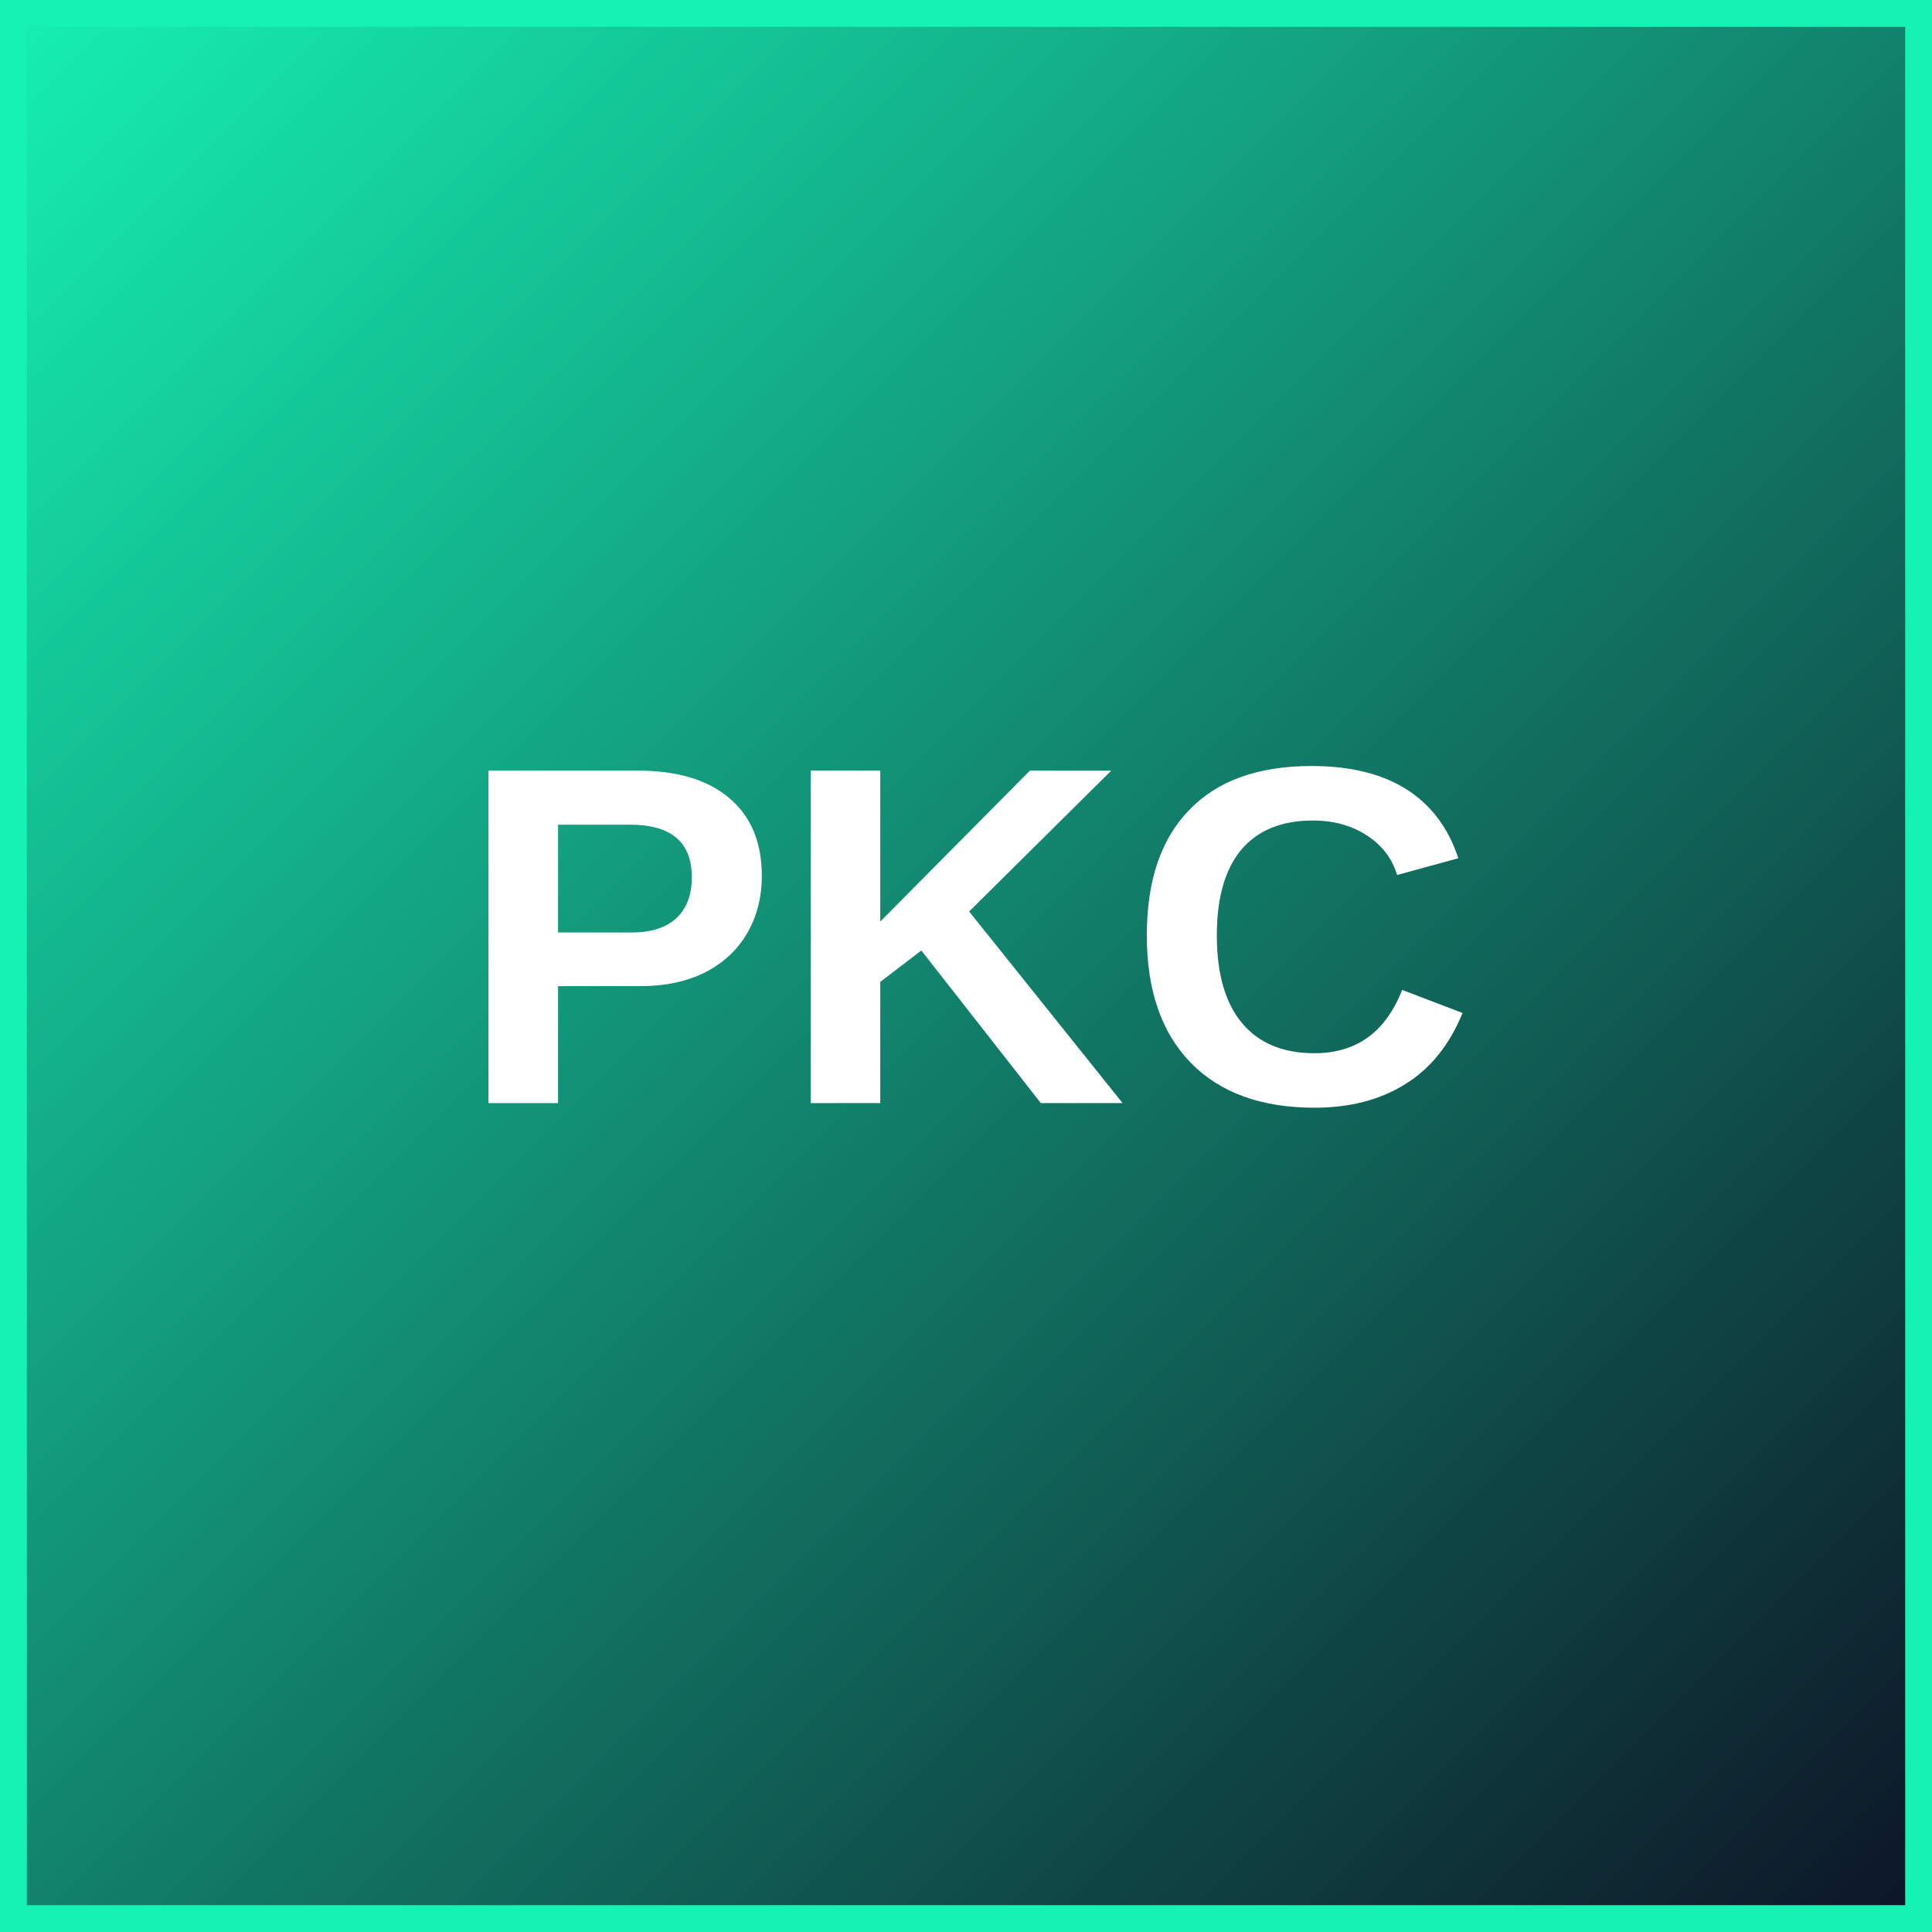
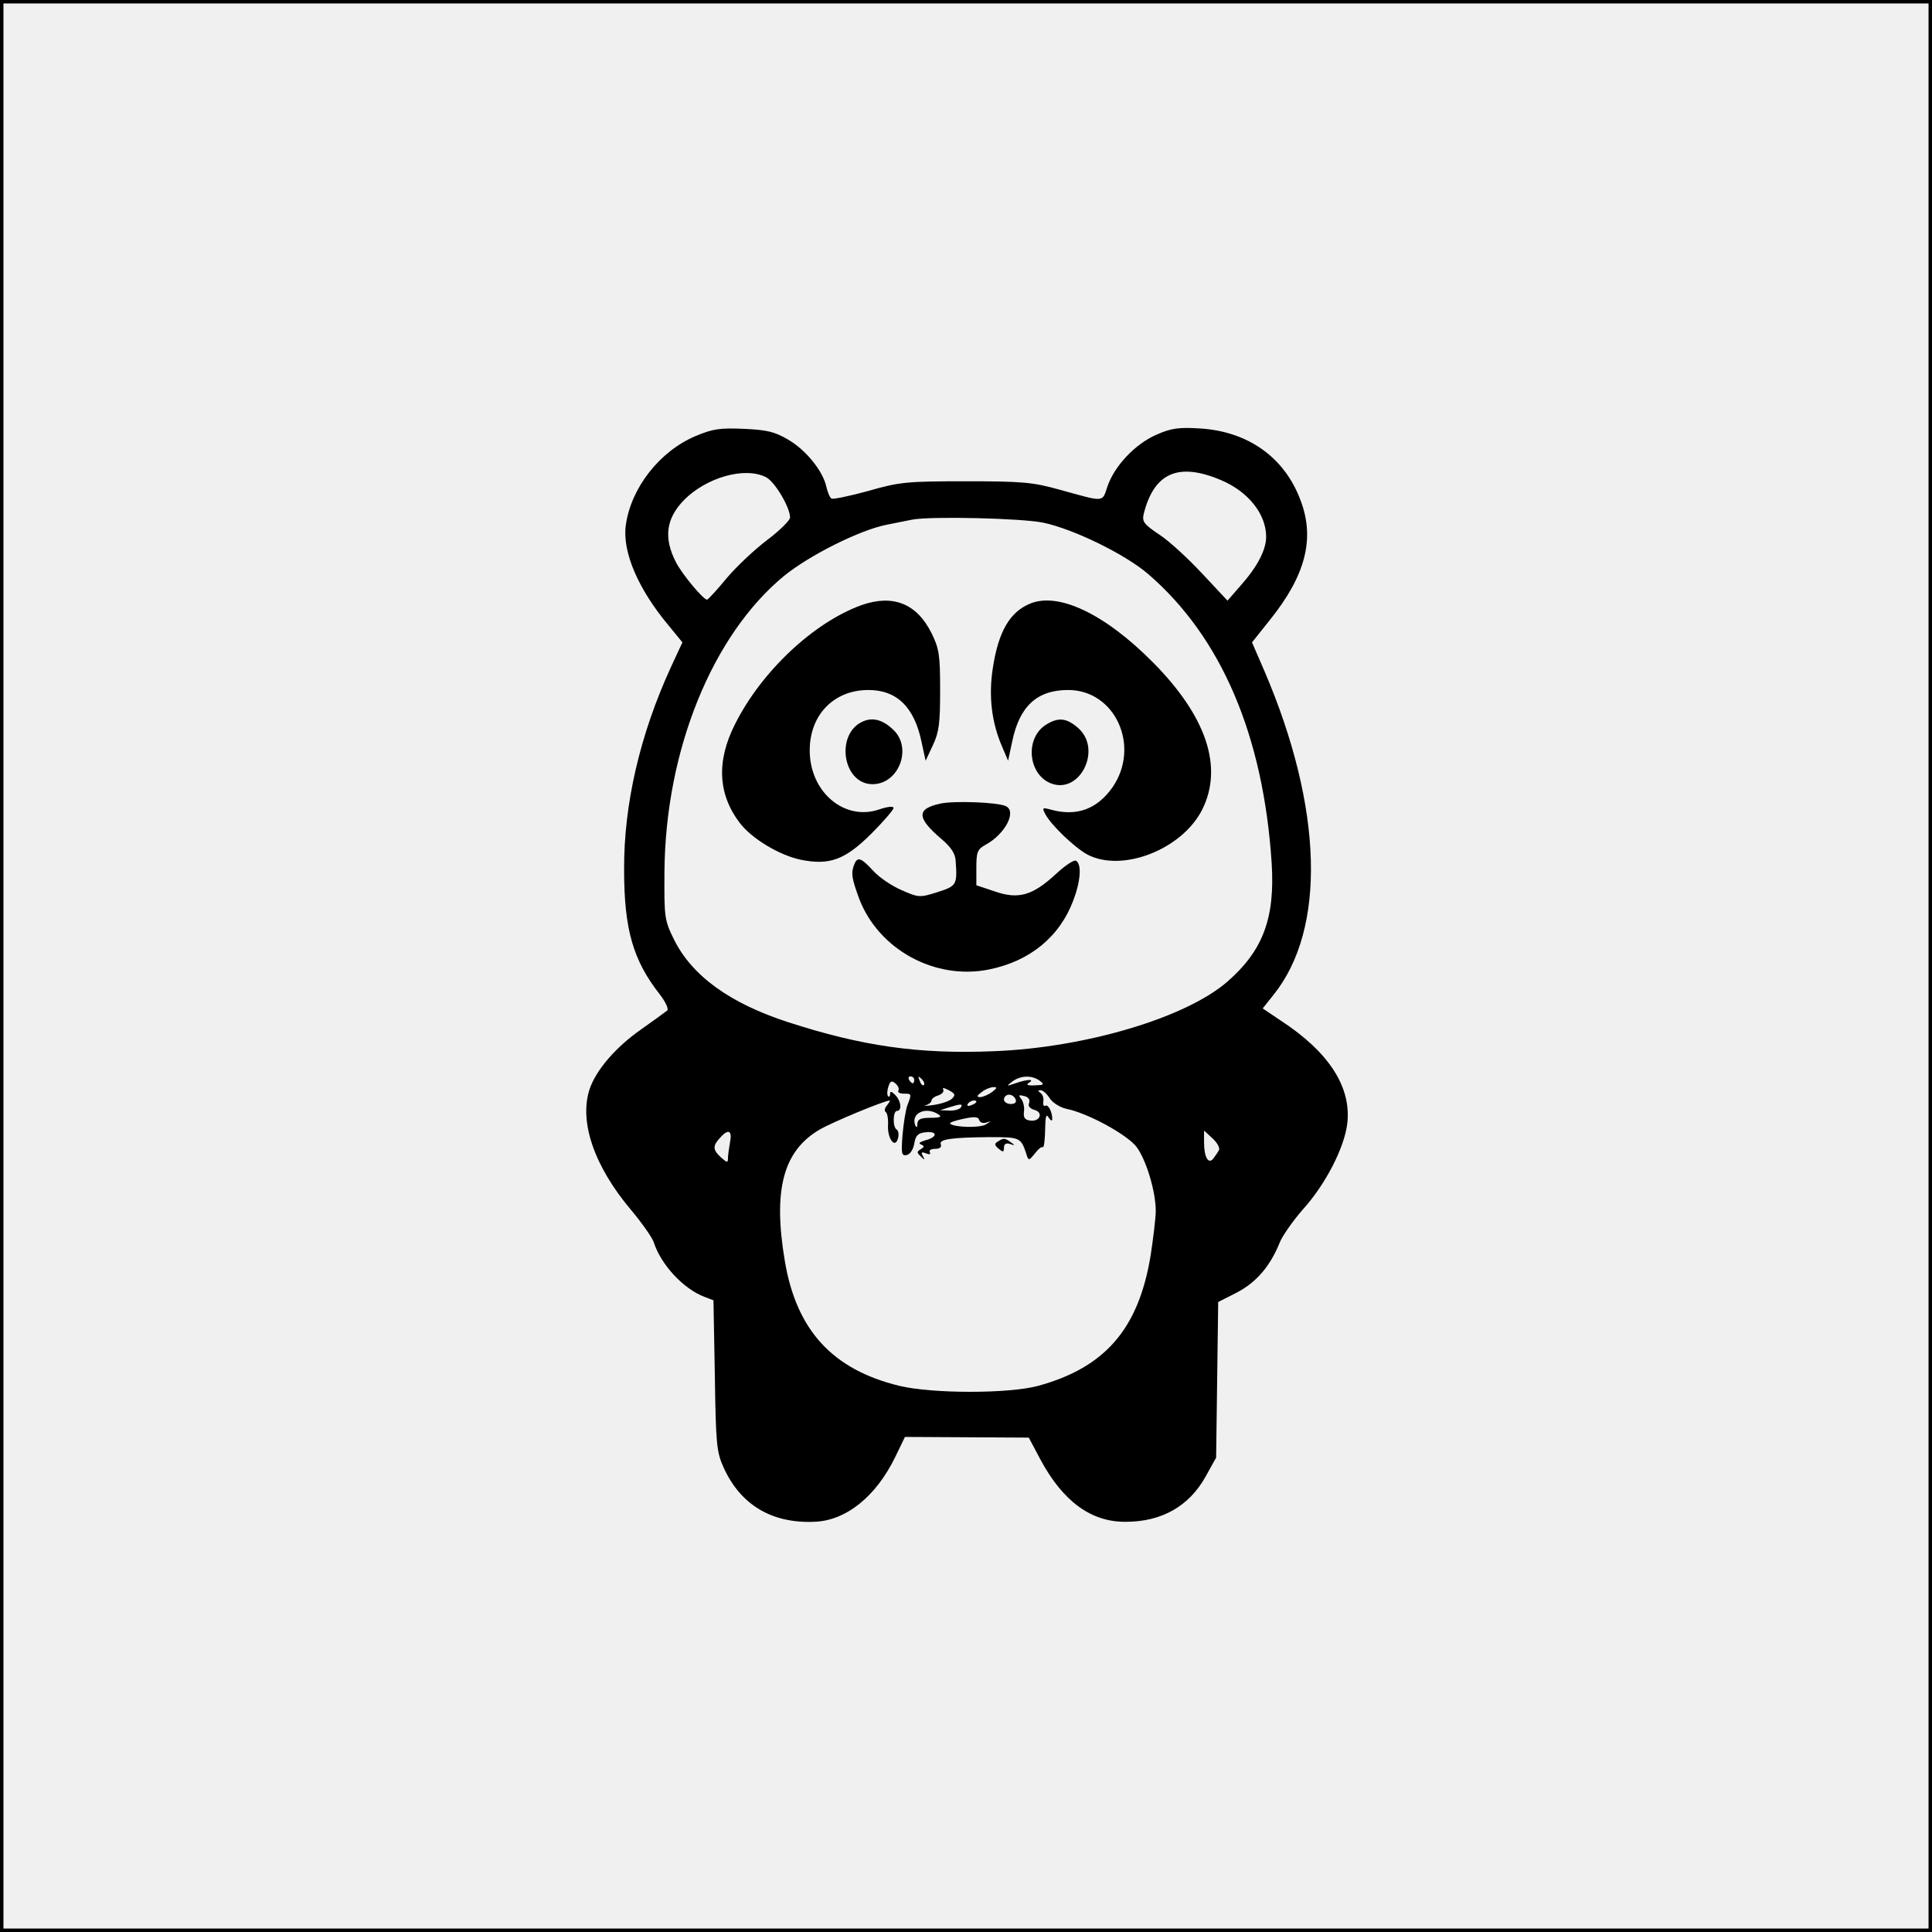
- <svg xmlns="http://www.w3.org/2000/svg" width="72" height="72">
-   <defs>
-     <linearGradient id="grad" x1="0%" y1="0%" x2="100%" y2="100%">
-       <stop offset="0%" style="stop-color:#16f2b3;stop-opacity:1" />
-       <stop offset="100%" style="stop-color:#0d1224;stop-opacity:1" />
-     </linearGradient>
-   </defs>
-   <rect width="72" height="72" fill="url(#grad)" stroke="#16f2b3" stroke-width="2" />
-   <text x="50%" y="50%" font-family="Arial, sans-serif" font-size="18" font-weight="bold" text-anchor="middle" dominant-baseline="middle" fill="white">PKC</text>
+ <svg xmlns="http://www.w3.org/2000/svg" version="1.0" width="560pt" height="560pt" viewBox="0 0 560 560" preserveAspectRatio="xMidYMid meet">
+   <g transform="translate(0,560) scale(0.1,-0.1)" fill="#000000" stroke="none">
+     <path d="M0 2800 l0 -2800 2800 0 2800 0 0 2800 0 2800 -2800 0 -2800 0 0 -2800z m5590 0 l0 -2790 -2790 0 -2790 0 0 2790 0 2790 2790 0 2790 0 0 -2790z" />
+     <path d="M2016 4336 c-104 -44 -187 -150 -202 -258 -11 -77 36 -186 124 -291 l40 -49 -33 -71 c-90 -196 -137 -398 -136 -588 0 -173 26 -263 104 -362 16 -21 26 -42 21 -46 -5 -4 -39 -29 -76 -55 -73 -51 -130 -117 -149 -173 -31 -94 13 -223 120 -350 32 -38 62 -81 66 -94 21 -65 86 -135 147 -158 l26 -10 4 -218 c3 -201 5 -222 26 -268 49 -107 139 -161 262 -156 92 3 179 73 235 188 l28 58 180 -1 179 -1 34 -64 c65 -121 147 -181 247 -180 104 0 184 45 232 132 l30 54 3 225 3 226 55 28 c57 30 97 78 124 146 8 19 38 62 67 95 65 72 119 177 128 247 13 106 -52 208 -193 300 l-52 35 31 39 c154 191 144 542 -26 939 l-36 83 51 64 c104 129 132 236 90 347 -46 125 -152 200 -290 209 -63 4 -85 1 -128 -18 -62 -27 -122 -91 -142 -150 -16 -47 -6 -46 -140 -9 -76 21 -105 24 -270 24 -171 0 -193 -2 -283 -28 -55 -15 -103 -25 -107 -22 -5 3 -11 18 -15 35 -10 45 -59 106 -111 136 -39 23 -62 28 -128 31 -69 3 -90 0 -140 -21z m1524 -128 c78 -33 130 -98 130 -164 0 -37 -25 -86 -72 -139 l-40 -46 -73 78 c-40 43 -95 94 -124 113 -45 30 -51 38 -46 60 30 120 101 151 225 98z m-1320 9 c25 -12 70 -87 70 -117 0 -8 -30 -38 -66 -65 -37 -28 -89 -77 -117 -110 -27 -33 -53 -61 -57 -63 -9 -3 -71 71 -90 107 -37 71 -30 127 22 181 65 66 176 98 238 67z m804 -132 c89 -19 236 -91 303 -148 213 -183 335 -469 359 -839 10 -159 -25 -253 -128 -343 -120 -105 -413 -192 -678 -202 -218 -9 -382 15 -595 84 -170 55 -280 135 -332 241 -27 55 -28 63 -27 197 3 351 139 685 347 856 74 60 220 133 297 148 30 6 64 13 75 15 55 10 316 4 379 -9z m-374 -1615 c0 -5 -2 -10 -4 -10 -3 0 -8 5 -11 10 -3 6 -1 10 4 10 6 0 11 -4 11 -10z m28 -15 c-3 -3 -9 2 -12 12 -6 14 -5 15 5 6 7 -7 10 -15 7 -18z m335 13 c15 -12 14 -13 -14 -14 -20 -1 -26 2 -17 7 19 12 -4 11 -39 -1 -26 -9 -27 -9 -9 5 24 18 56 19 79 3z m-409 -29 c-3 -5 4 -9 15 -9 24 0 24 0 11 -34 -5 -14 -11 -52 -14 -86 -4 -53 -3 -61 12 -58 10 2 19 16 22 33 4 24 11 31 33 33 35 4 35 -14 0 -23 -17 -5 -22 -9 -14 -12 11 -5 11 -7 0 -14 -12 -7 -12 -10 0 -21 11 -11 13 -11 6 1 -6 11 -4 13 9 8 10 -4 15 -3 11 3 -3 6 4 10 15 10 14 0 20 5 17 13 -6 15 30 20 142 21 88 0 90 -1 106 -49 6 -20 7 -20 25 2 9 12 19 20 22 18 4 -4 7 18 8 70 1 22 4 26 10 15 6 -9 10 -10 10 -3 0 20 -12 43 -20 38 -5 -3 -7 3 -6 12 2 10 -2 21 -8 25 -8 6 -8 8 0 8 7 0 19 -11 27 -24 9 -13 30 -26 48 -30 61 -12 175 -74 203 -110 28 -37 56 -129 56 -186 0 -19 -7 -78 -15 -130 -35 -212 -132 -324 -326 -377 -85 -23 -306 -23 -402 0 -193 47 -298 160 -332 361 -35 207 -5 320 101 382 36 21 187 84 203 84 2 0 -2 -6 -8 -14 -7 -8 -8 -16 -4 -19 5 -3 8 -20 7 -39 -2 -39 21 -69 29 -37 3 10 1 22 -4 25 -12 7 -11 54 1 54 15 0 12 29 -5 46 -11 11 -15 12 -15 3 0 -7 -3 -10 -6 -6 -3 3 -3 15 1 27 5 17 10 19 21 9 7 -6 11 -15 8 -20z m155 -24 c-8 -7 -32 -15 -54 -18 -22 -3 -32 -3 -22 -1 9 3 17 9 17 14 0 5 9 12 20 15 11 4 17 11 14 17 -4 6 3 5 16 -2 19 -10 20 -14 9 -25z m117 20 c-11 -8 -27 -15 -35 -15 -11 0 -10 4 5 15 10 8 26 14 34 14 11 0 10 -3 -4 -14z m68 -22 c3 -8 -2 -13 -14 -13 -11 0 -20 6 -20 13 0 8 7 14 15 14 8 0 16 -6 19 -14z m39 -10 c-4 -9 2 -16 15 -20 27 -7 17 -35 -12 -31 -16 2 -20 9 -18 26 2 13 -2 29 -8 37 -9 11 -7 12 9 8 12 -3 17 -10 14 -20z m-153 3 c0 -2 -7 -7 -16 -10 -8 -3 -12 -2 -9 4 6 10 25 14 25 6z m-45 -16 c-3 -5 -18 -10 -33 -9 l-27 1 25 8 c35 11 42 11 35 0z m-65 -20 c11 -7 5 -10 -22 -10 -29 0 -38 -4 -39 -17 0 -11 -2 -13 -6 -5 -14 35 30 56 67 32z m138 -24 c16 5 16 5 0 -5 -16 -11 -93 -9 -104 2 -3 3 14 9 38 14 32 7 44 6 46 -3 2 -7 11 -11 20 -8z m-742 -57 c-3 -17 -6 -38 -6 -47 0 -13 -3 -12 -20 3 -24 22 -25 33 -3 57 24 27 36 22 29 -13z m1417 -23 c-3 -6 -11 -17 -16 -24 -14 -18 -27 3 -27 47 l0 34 25 -23 c13 -12 22 -28 18 -34z" />
+     <path d="M2497 3846 c-138 -50 -289 -191 -366 -344 -55 -108 -50 -204 13 -287 35 -46 115 -94 177 -107 84 -17 129 0 206 77 35 35 63 68 63 73 0 6 -17 4 -41 -4 -101 -35 -202 50 -202 171 0 103 70 175 170 175 82 0 133 -49 154 -150 l12 -55 21 45 c18 38 21 64 21 160 0 103 -3 120 -25 165 -43 86 -112 113 -203 81z" />
+     <path d="M2985 3850 c-58 -24 -91 -81 -107 -185 -13 -82 -4 -159 27 -230 l17 -40 12 56 c21 102 72 149 162 149 137 0 211 -164 128 -283 -45 -63 -104 -84 -177 -64 -26 7 -27 6 -17 -13 17 -32 85 -97 122 -117 101 -53 275 15 333 131 61 123 12 270 -144 427 -139 140 -274 204 -356 169z" />
+     <path d="M2504 3510 c-84 -33 -63 -183 25 -183 76 0 116 104 61 157 -30 29 -58 37 -86 26z" />
+     <path d="M3033 3500 c-63 -38 -54 -145 14 -171 83 -31 147 97 80 159 -34 31 -59 34 -94 12z" />
+     <path d="M2727 3271 c-71 -15 -71 -41 2 -103 27 -23 40 -42 41 -63 5 -70 3 -73 -53 -91 -51 -16 -54 -16 -104 6 -28 12 -65 37 -82 56 -35 38 -46 42 -55 18 -10 -25 -7 -40 14 -98 56 -148 220 -238 377 -206 118 24 204 94 244 200 21 55 25 105 8 115 -5 4 -31 -13 -58 -38 -67 -62 -108 -75 -177 -51 l-54 18 0 51 c0 45 3 53 26 66 58 31 93 99 58 113 -28 11 -148 15 -187 7z" />
+     <path d="M2892 2291 c-10 -6 -10 -10 3 -21 12 -10 15 -10 15 3 0 11 6 15 18 11 14 -5 15 -4 2 5 -18 13 -21 13 -38 2z" />
+   </g>
</svg>
